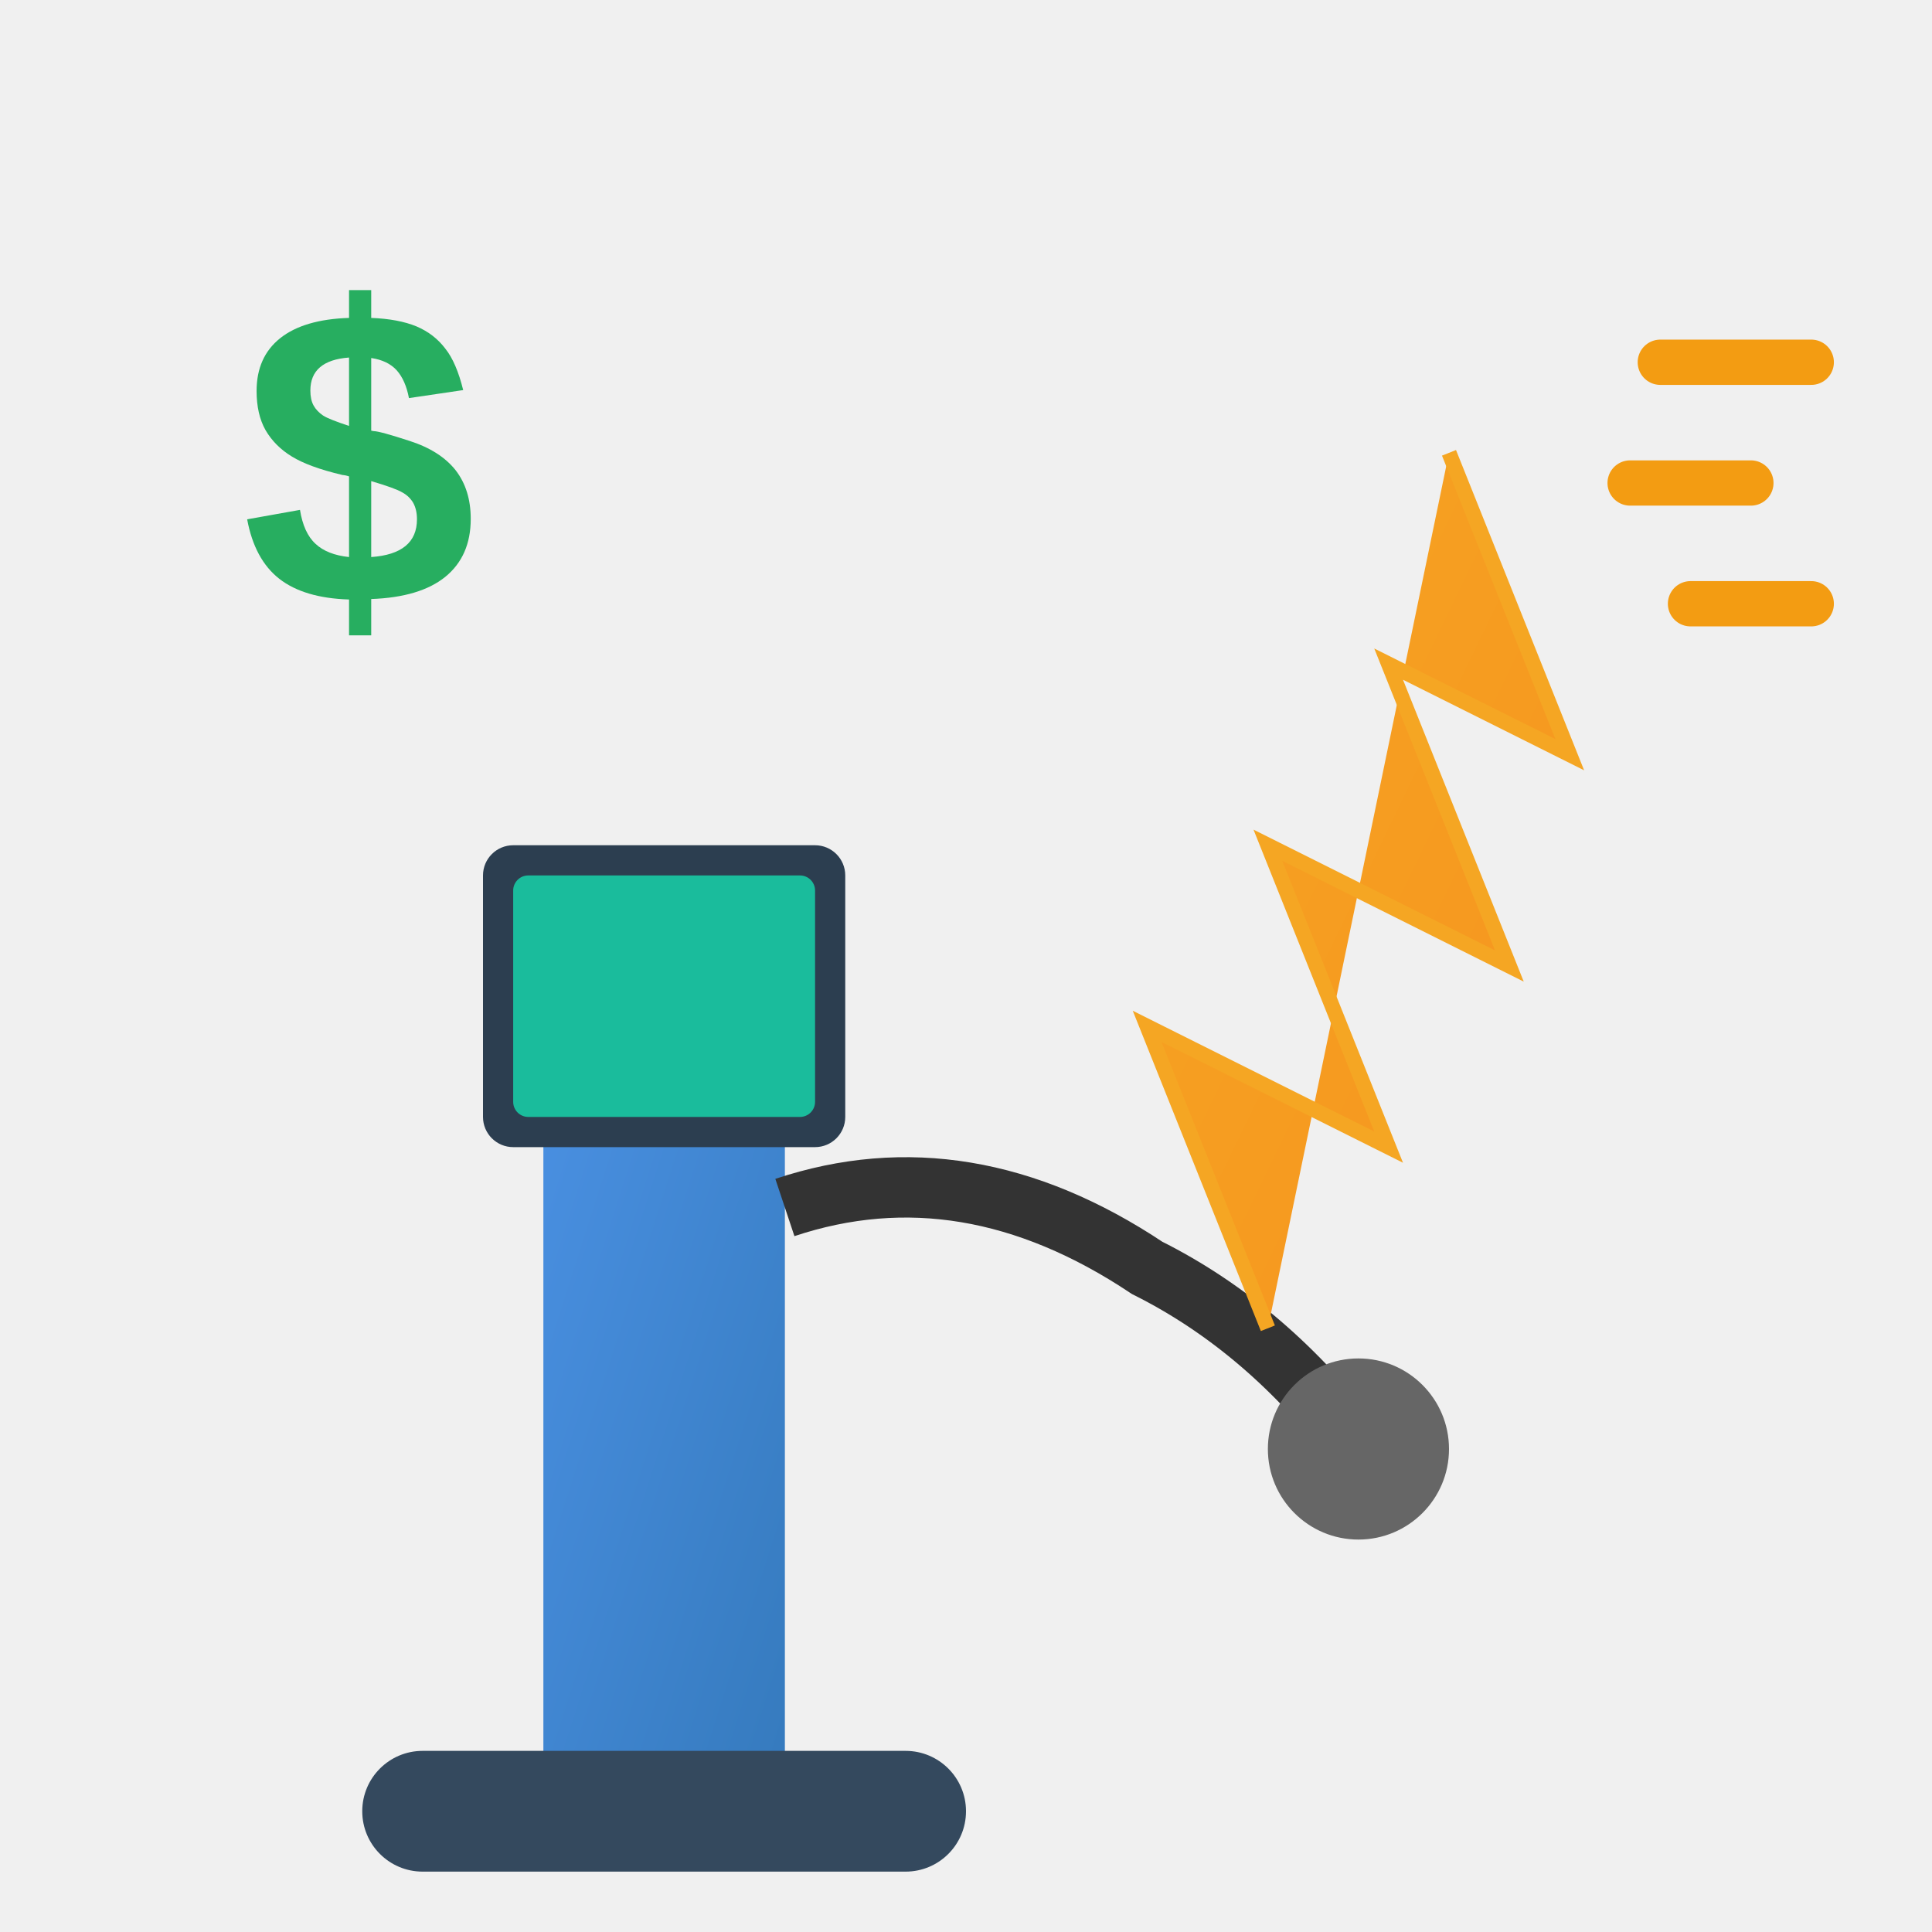
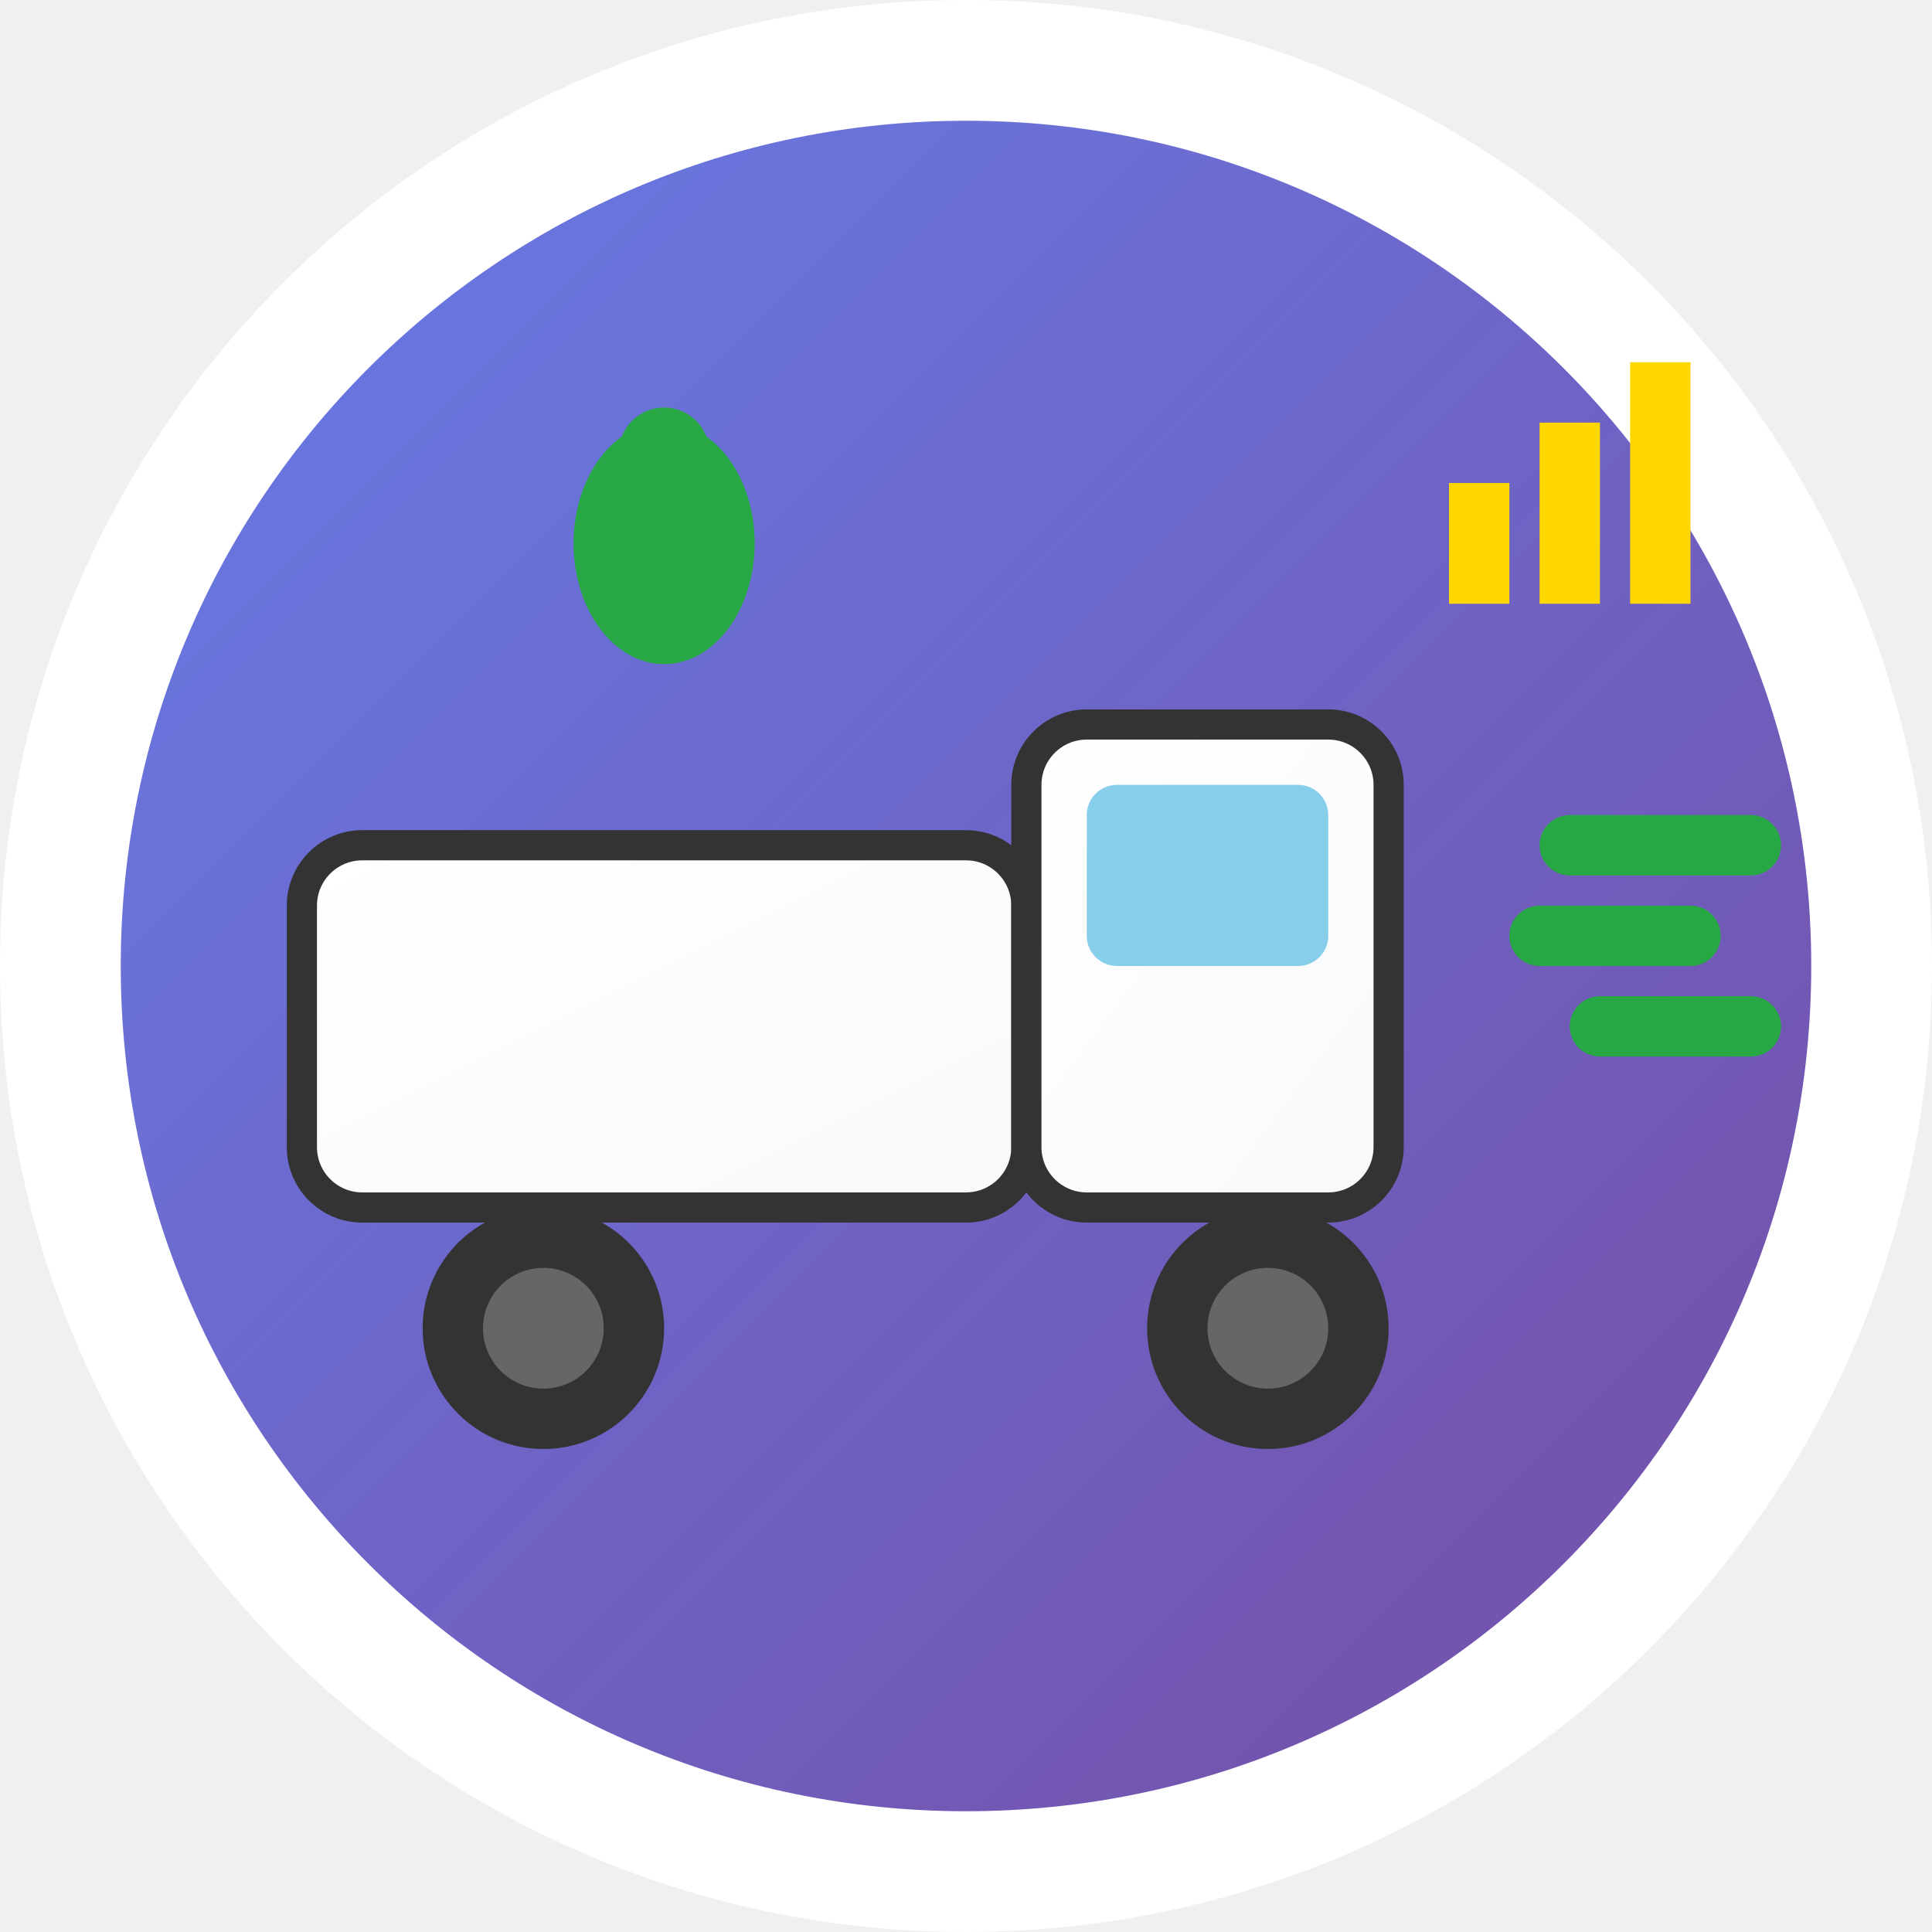
<svg xmlns="http://www.w3.org/2000/svg" viewBox="0 0 64 64">
  <defs>
-     <linearGradient id="pumpGradient" x1="0%" y1="0%" x2="100%" y2="100%">
-       <stop offset="0%" style="stop-color:#4A90E2;stop-opacity:1" />
-       <stop offset="100%" style="stop-color:#357ABD;stop-opacity:1" />
+     <linearGradient id="bgGradient" x1="0%" y1="0%" x2="100%" y2="100%">
+       <stop offset="0%" style="stop-color:#667eea;stop-opacity:1" />
+       <stop offset="100%" style="stop-color:#764ba2;stop-opacity:1" />
    </linearGradient>
-     <linearGradient id="speedGradient" x1="0%" y1="0%" x2="100%" y2="100%">
-       <stop offset="0%" style="stop-color:#F5A623;stop-opacity:1" />
-       <stop offset="100%" style="stop-color:#F7931E;stop-opacity:1" />
+     <linearGradient id="truckGradient" x1="0%" y1="0%" x2="100%" y2="100%">
+       <stop offset="0%" style="stop-color:#ffffff;stop-opacity:1" />
+       <stop offset="100%" style="stop-color:#f8f9fa;stop-opacity:1" />
    </linearGradient>
  </defs>
-   <rect x="18" y="35" width="8" height="25" fill="url(#pumpGradient)" rx="2" />
-   <rect x="16" y="28" width="12" height="10" fill="#2C3E50" rx="1" />
-   <rect x="17" y="29" width="10" height="8" fill="#1ABC9C" rx="0.5" />
-   <path d="M26 40 Q32 38 38 42 Q42 44 45 48" stroke="#333" stroke-width="2" fill="none" />
-   <circle cx="45" cy="48" r="3" fill="#666" />
-   <path d="M48 15 L52 25 L46 22 L50 32 L42 28 L46 38 L38 34 L42 44" fill="url(#speedGradient)" stroke="#F5A623" stroke-width="0.5" />
-   <text x="8" y="20" font-family="Arial, sans-serif" font-size="14" font-weight="bold" fill="#27AE60">$</text>
-   <rect x="12" y="58" width="20" height="4" fill="#34495E" rx="2" />
-   <path d="M55 12 L60 12 M54 16 L58 16 M56 20 L60 20" stroke="#F39C12" stroke-width="1.5" stroke-linecap="round" />
+   <circle cx="32" cy="32" r="30" fill="url(#bgGradient)" stroke="#fff" stroke-width="4" />
+   <rect x="10" y="28" width="24" height="12" fill="url(#truckGradient)" rx="2" stroke="#333" stroke-width="1" />
+   <rect x="34" y="24" width="12" height="16" fill="url(#truckGradient)" rx="2" stroke="#333" stroke-width="1" />
+   <rect x="36" y="26" width="8" height="6" fill="#87ceeb" rx="1" />
+   <circle cx="18" cy="44" r="4" fill="#333" />
+   <circle cx="18" cy="44" r="2" fill="#666" />
+   <circle cx="42" cy="44" r="4" fill="#333" />
+   <circle cx="42" cy="44" r="2" fill="#666" />
+   <ellipse cx="22" cy="18" rx="3" ry="4" fill="#28a745" />
+   <circle cx="22" cy="15" r="1.5" fill="#28a745" />
+   <rect x="48" y="16" width="2" height="4" fill="#ffd700" />
+   <rect x="51" y="14" width="2" height="6" fill="#ffd700" />
+   <rect x="54" y="12" width="2" height="8" fill="#ffd700" />
+   <path d="M52 28 L58 28 M51 31 L56 31 M53 34 L58 34" stroke="#28a745" stroke-width="2" stroke-linecap="round" />
</svg>
